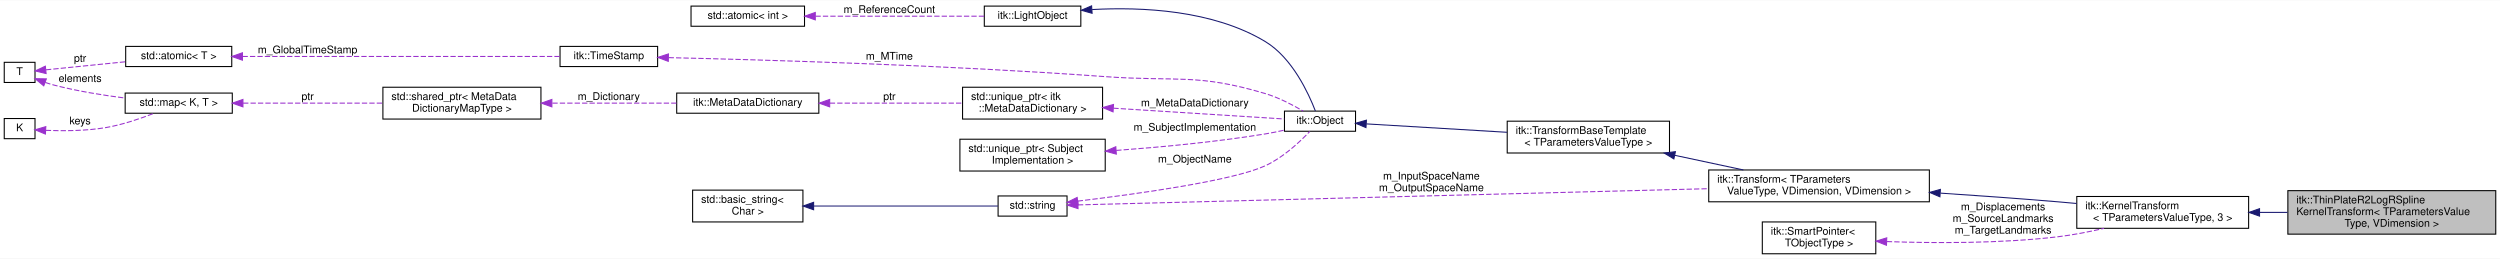
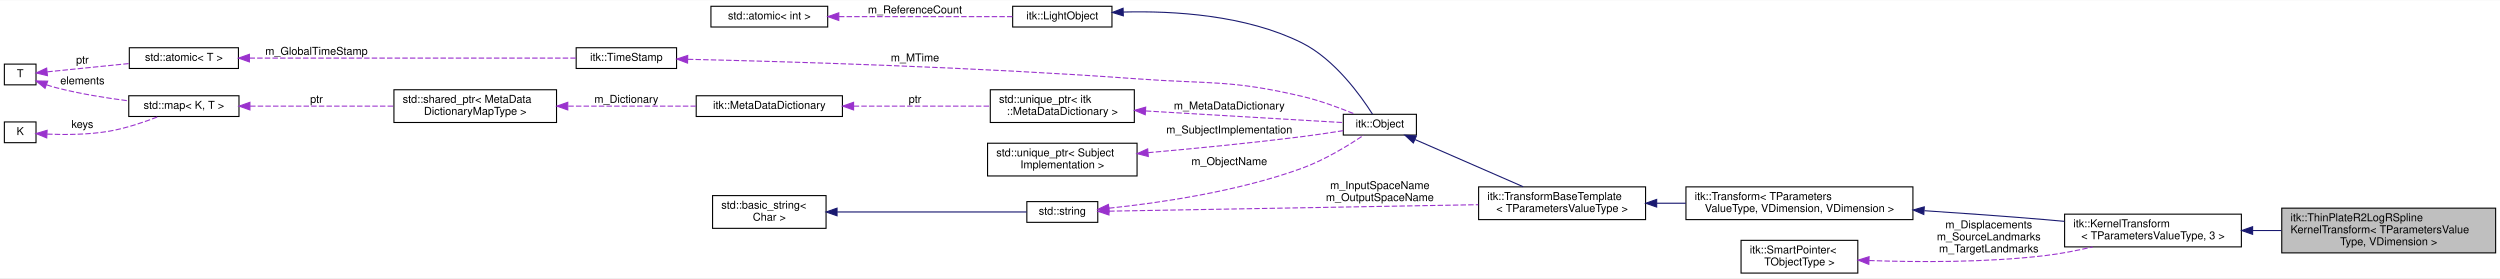
- <svg xmlns="http://www.w3.org/2000/svg" xmlns:xlink="http://www.w3.org/1999/xlink" width="2357pt" height="244pt" viewBox="0.00 0.00 2357.00 243.50">
-   <g id="graph0" class="graph" transform="scale(1 1) rotate(0) translate(4 239.5)">
-     <polygon fill="white" stroke="transparent" points="-4,4 -4,-239.5 2353,-239.5 2353,4 -4,4" />
+ <svg xmlns="http://www.w3.org/2000/svg" xmlns:xlink="http://www.w3.org/1999/xlink" width="2291pt" height="255pt" viewBox="0.00 0.00 2291.00 254.50">
+   <g id="graph0" class="graph" transform="scale(1 1) rotate(0) translate(4 250.5)">
+     <polygon fill="white" stroke="transparent" points="-4,4 -4,-250.5 2287,-250.5 2287,4 -4,4" />
    <g id="node1" class="node">
      <g id="a_node1">
        <a xlink:title=" ">
-           <polygon fill="#bfbfbf" stroke="black" points="2153,-19 2153,-60 2349,-60 2349,-19 2153,-19" />
-           <text text-anchor="start" x="2161" y="-48" font-family="Helvetica,sans-Serif" font-size="10.00">itk::ThinPlateR2LogRSpline</text>
-           <text text-anchor="start" x="2161" y="-37" font-family="Helvetica,sans-Serif" font-size="10.00">KernelTransform&lt; TParametersValue</text>
-           <text text-anchor="middle" x="2251" y="-26" font-family="Helvetica,sans-Serif" font-size="10.00">Type, VDimension &gt;</text>
+           <polygon fill="#bfbfbf" stroke="black" points="2087,-19 2087,-60 2283,-60 2283,-19 2087,-19" />
+           <text text-anchor="start" x="2095" y="-48" font-family="Helvetica,sans-Serif" font-size="10.00">itk::ThinPlateR2LogRSpline</text>
+           <text text-anchor="start" x="2095" y="-37" font-family="Helvetica,sans-Serif" font-size="10.00">KernelTransform&lt; TParametersValue</text>
+           <text text-anchor="middle" x="2185" y="-26" font-family="Helvetica,sans-Serif" font-size="10.00">Type, VDimension &gt;</text>
        </a>
      </g>
    </g>
    <g id="node2" class="node">
      <g id="a_node2">
        <a xlink:href="classitk_1_1KernelTransform.html" target="_top" xlink:title=" ">
-           <polygon fill="white" stroke="black" points="1954,-24.5 1954,-54.5 2116,-54.5 2116,-24.5 1954,-24.5" />
-           <text text-anchor="start" x="1962" y="-42.5" font-family="Helvetica,sans-Serif" font-size="10.00">itk::KernelTransform</text>
-           <text text-anchor="middle" x="2035" y="-31.5" font-family="Helvetica,sans-Serif" font-size="10.00">&lt; TParametersValueType, 3 &gt;</text>
+           <polygon fill="white" stroke="black" points="1888,-24.5 1888,-54.5 2050,-54.5 2050,-24.5 1888,-24.5" />
+           <text text-anchor="start" x="1896" y="-42.5" font-family="Helvetica,sans-Serif" font-size="10.00">itk::KernelTransform</text>
+           <text text-anchor="middle" x="1969" y="-31.5" font-family="Helvetica,sans-Serif" font-size="10.00">&lt; TParametersValueType, 3 &gt;</text>
        </a>
      </g>
    </g>
    <g id="edge1" class="edge">
-       <path fill="none" stroke="midnightblue" d="M2126.4,-39.5C2135.08,-39.5 2143.9,-39.5 2152.64,-39.5" />
-       <polygon fill="midnightblue" stroke="midnightblue" points="2126.29,-36 2116.29,-39.5 2126.29,-43 2126.29,-36" />
+       <path fill="none" stroke="midnightblue" d="M2060.4,-39.5C2069.08,-39.5 2077.9,-39.5 2086.64,-39.5" />
+       <polygon fill="midnightblue" stroke="midnightblue" points="2060.29,-36 2050.29,-39.5 2060.29,-43 2060.29,-36" />
    </g>
    <g id="node3" class="node">
      <g id="a_node3">
        <a xlink:href="classitk_1_1Transform.html" target="_top" xlink:title=" ">
-           <polygon fill="white" stroke="black" points="1607,-49.5 1607,-79.5 1815,-79.5 1815,-49.5 1607,-49.5" />
-           <text text-anchor="start" x="1615" y="-67.5" font-family="Helvetica,sans-Serif" font-size="10.00">itk::Transform&lt; TParameters</text>
-           <text text-anchor="middle" x="1711" y="-56.5" font-family="Helvetica,sans-Serif" font-size="10.00">ValueType, VDimension, VDimension &gt;</text>
+           <polygon fill="white" stroke="black" points="1541,-49.5 1541,-79.5 1749,-79.5 1749,-49.5 1541,-49.5" />
+           <text text-anchor="start" x="1549" y="-67.5" font-family="Helvetica,sans-Serif" font-size="10.00">itk::Transform&lt; TParameters</text>
+           <text text-anchor="middle" x="1645" y="-56.5" font-family="Helvetica,sans-Serif" font-size="10.00">ValueType, VDimension, VDimension &gt;</text>
        </a>
      </g>
    </g>
    <g id="edge2" class="edge">
-       <path fill="none" stroke="midnightblue" d="M1825.57,-57.66C1860.97,-55.33 1900.12,-52.53 1936,-49.5 1941.79,-49.01 1947.78,-48.47 1953.8,-47.91" />
-       <polygon fill="midnightblue" stroke="midnightblue" points="1824.96,-54.2 1815.21,-58.34 1825.42,-61.18 1824.96,-54.2" />
+       <path fill="none" stroke="midnightblue" d="M1759.57,-57.66C1794.97,-55.33 1834.12,-52.53 1870,-49.5 1875.79,-49.01 1881.78,-48.47 1887.8,-47.91" />
+       <polygon fill="midnightblue" stroke="midnightblue" points="1758.96,-54.2 1749.21,-58.34 1759.42,-61.18 1758.96,-54.2" />
    </g>
    <g id="node4" class="node">
      <g id="a_node4">
        <a xlink:href="classitk_1_1TransformBaseTemplate.html" target="_top" xlink:title=" ">
-           <polygon fill="white" stroke="black" points="1417,-95.5 1417,-125.5 1570,-125.5 1570,-95.5 1417,-95.5" />
-           <text text-anchor="start" x="1425" y="-113.5" font-family="Helvetica,sans-Serif" font-size="10.00">itk::TransformBaseTemplate</text>
-           <text text-anchor="middle" x="1493.5" y="-102.5" font-family="Helvetica,sans-Serif" font-size="10.00">&lt; TParametersValueType &gt;</text>
+           <polygon fill="white" stroke="black" points="1351,-49.5 1351,-79.5 1504,-79.5 1504,-49.5 1351,-49.5" />
+           <text text-anchor="start" x="1359" y="-67.5" font-family="Helvetica,sans-Serif" font-size="10.00">itk::TransformBaseTemplate</text>
+           <text text-anchor="middle" x="1427.5" y="-56.5" font-family="Helvetica,sans-Serif" font-size="10.00">&lt; TParametersValueType &gt;</text>
        </a>
      </g>
    </g>
    <g id="edge3" class="edge">
-       <path fill="none" stroke="midnightblue" d="M1575.02,-93.31C1596.26,-88.78 1619,-83.93 1639.65,-79.52" />
-       <polygon fill="midnightblue" stroke="midnightblue" points="1574.11,-89.93 1565.06,-95.44 1575.57,-96.77 1574.11,-89.93" />
+       <path fill="none" stroke="midnightblue" d="M1514.32,-64.5C1523.06,-64.5 1532,-64.5 1540.89,-64.5" />
+       <polygon fill="midnightblue" stroke="midnightblue" points="1514.17,-61 1504.17,-64.5 1514.17,-68 1514.17,-61" />
    </g>
    <g id="node5" class="node">
      <g id="a_node5">
        <a xlink:href="classitk_1_1Object.html" target="_top" xlink:title="Base class for most ITK classes.">
-           <polygon fill="white" stroke="black" points="1207,-116 1207,-135 1274,-135 1274,-116 1207,-116" />
-           <text text-anchor="middle" x="1240.5" y="-123" font-family="Helvetica,sans-Serif" font-size="10.00">itk::Object</text>
+           <polygon fill="white" stroke="black" points="1227,-127 1227,-146 1294,-146 1294,-127 1227,-127" />
+           <text text-anchor="middle" x="1260.5" y="-134" font-family="Helvetica,sans-Serif" font-size="10.00">itk::Object</text>
        </a>
      </g>
    </g>
    <g id="edge4" class="edge">
-       <path fill="none" stroke="midnightblue" d="M1284.28,-122.94C1320.53,-120.78 1373.38,-117.62 1416.76,-115.03" />
-       <polygon fill="midnightblue" stroke="midnightblue" points="1283.83,-119.46 1274.06,-123.55 1284.25,-126.45 1283.83,-119.46" />
+       <path fill="none" stroke="midnightblue" d="M1292.81,-122.84C1321.07,-110.51 1362.57,-92.39 1391.83,-79.63" />
+       <polygon fill="midnightblue" stroke="midnightblue" points="1291.18,-119.73 1283.41,-126.94 1293.98,-126.15 1291.18,-119.73" />
    </g>
    <g id="node6" class="node">
      <g id="a_node6">
        <a xlink:href="classitk_1_1LightObject.html" target="_top" xlink:title="Light weight base class for most itk classes.">
-           <polygon fill="white" stroke="black" points="924,-215 924,-234 1015,-234 1015,-215 924,-215" />
-           <text text-anchor="middle" x="969.5" y="-222" font-family="Helvetica,sans-Serif" font-size="10.00">itk::LightObject</text>
+           <polygon fill="white" stroke="black" points="924,-226 924,-245 1015,-245 1015,-226 924,-226" />
+           <text text-anchor="middle" x="969.5" y="-233" font-family="Helvetica,sans-Serif" font-size="10.00">itk::LightObject</text>
        </a>
      </g>
    </g>
    <g id="edge5" class="edge">
-       <path fill="none" stroke="midnightblue" d="M1025.66,-230.74C1072.46,-233.31 1139.66,-230.33 1189,-200.5 1214.39,-185.15 1229.81,-151.59 1236.15,-135.07" />
-       <polygon fill="midnightblue" stroke="midnightblue" points="1025.62,-227.23 1015.41,-230.07 1025.16,-234.22 1025.62,-227.23" />
+       <path fill="none" stroke="midnightblue" d="M1025.38,-239.71C1071.44,-240.91 1137.73,-237.08 1189,-211.5 1219.22,-196.42 1243.25,-162.73 1253.75,-146.12" />
+       <polygon fill="midnightblue" stroke="midnightblue" points="1025.41,-236.21 1015.3,-239.35 1025.17,-243.2 1025.41,-236.21" />
    </g>
    <g id="node7" class="node">
      <g id="a_node7">
        <a xlink:title=" ">
-           <polygon fill="white" stroke="black" points="647.5,-215 647.5,-234 754.5,-234 754.5,-215 647.5,-215" />
-           <text text-anchor="middle" x="701" y="-222" font-family="Helvetica,sans-Serif" font-size="10.00">std::atomic&lt; int &gt;</text>
+           <polygon fill="white" stroke="black" points="647.5,-226 647.5,-245 754.5,-245 754.5,-226 647.5,-226" />
+           <text text-anchor="middle" x="701" y="-233" font-family="Helvetica,sans-Serif" font-size="10.00">std::atomic&lt; int &gt;</text>
        </a>
      </g>
    </g>
    <g id="edge6" class="edge">
-       <path fill="none" stroke="#9a32cd" stroke-dasharray="5,2" d="M764.8,-224.5C813.7,-224.5 880.37,-224.5 923.92,-224.5" />
-       <polygon fill="#9a32cd" stroke="#9a32cd" points="764.65,-221 754.65,-224.5 764.65,-228 764.65,-221" />
-       <text text-anchor="middle" x="834.5" y="-227.5" font-family="Helvetica,sans-Serif" font-size="10.00"> m_ReferenceCount</text>
+       <path fill="none" stroke="#9a32cd" stroke-dasharray="5,2" d="M764.8,-235.5C813.7,-235.5 880.37,-235.5 923.92,-235.5" />
+       <polygon fill="#9a32cd" stroke="#9a32cd" points="764.65,-232 754.65,-235.5 764.65,-239 764.65,-232" />
+       <text text-anchor="middle" x="834.5" y="-238.5" font-family="Helvetica,sans-Serif" font-size="10.00"> m_ReferenceCount</text>
    </g>
    <g id="node8" class="node">
      <g id="a_node8">
        <a xlink:href="classitk_1_1TimeStamp.html" target="_top" xlink:title="Generate a unique, increasing time value.">
-           <polygon fill="white" stroke="black" points="524,-177 524,-196 616,-196 616,-177 524,-177" />
-           <text text-anchor="middle" x="570" y="-184" font-family="Helvetica,sans-Serif" font-size="10.00">itk::TimeStamp</text>
+           <polygon fill="white" stroke="black" points="524,-188 524,-207 616,-207 616,-188 524,-188" />
+           <text text-anchor="middle" x="570" y="-195" font-family="Helvetica,sans-Serif" font-size="10.00">itk::TimeStamp</text>
        </a>
      </g>
    </g>
    <g id="edge7" class="edge">
-       <path fill="none" stroke="#9a32cd" stroke-dasharray="5,2" d="M626.36,-185.41C713.87,-183.43 889.47,-178.38 1038,-167.5 1105.31,-162.57 1124.34,-170.83 1189,-151.5 1201.66,-147.71 1214.9,-140.77 1224.65,-135.01" />
-       <polygon fill="#9a32cd" stroke="#9a32cd" points="626.06,-181.92 616.14,-185.64 626.21,-188.91 626.06,-181.92" />
-       <text text-anchor="middle" x="834.5" y="-183.5" font-family="Helvetica,sans-Serif" font-size="10.00"> m_MTime</text>
+       <path fill="none" stroke="#9a32cd" stroke-dasharray="5,2" d="M626.36,-196.41C713.87,-194.43 889.47,-189.38 1038,-178.5 1105.31,-173.57 1123.28,-177.85 1189,-162.5 1205.9,-158.55 1224.26,-151.69 1238.02,-146.01" />
+       <polygon fill="#9a32cd" stroke="#9a32cd" points="626.06,-192.92 616.14,-196.64 626.21,-199.91 626.06,-192.92" />
+       <text text-anchor="middle" x="834.5" y="-194.5" font-family="Helvetica,sans-Serif" font-size="10.00"> m_MTime</text>
    </g>
    <g id="node9" class="node">
      <g id="a_node9">
        <a xlink:title=" ">
-           <polygon fill="white" stroke="black" points="114.5,-177 114.5,-196 214.5,-196 214.5,-177 114.5,-177" />
-           <text text-anchor="middle" x="164.5" y="-184" font-family="Helvetica,sans-Serif" font-size="10.00">std::atomic&lt; T &gt;</text>
+           <polygon fill="white" stroke="black" points="114.5,-188 114.5,-207 214.5,-207 214.5,-188 114.5,-188" />
+           <text text-anchor="middle" x="164.5" y="-195" font-family="Helvetica,sans-Serif" font-size="10.00">std::atomic&lt; T &gt;</text>
        </a>
      </g>
    </g>
    <g id="edge8" class="edge">
-       <path fill="none" stroke="#9a32cd" stroke-dasharray="5,2" d="M224.66,-186.5C306.06,-186.5 450.8,-186.5 523.98,-186.5" />
-       <polygon fill="#9a32cd" stroke="#9a32cd" points="224.57,-183 214.57,-186.5 224.57,-190 224.57,-183" />
-       <text text-anchor="middle" x="286" y="-189.5" font-family="Helvetica,sans-Serif" font-size="10.00"> m_GlobalTimeStamp</text>
+       <path fill="none" stroke="#9a32cd" stroke-dasharray="5,2" d="M224.66,-197.5C306.06,-197.5 450.8,-197.5 523.98,-197.5" />
+       <polygon fill="#9a32cd" stroke="#9a32cd" points="224.57,-194 214.57,-197.5 224.57,-201 224.57,-194" />
+       <text text-anchor="middle" x="286" y="-200.5" font-family="Helvetica,sans-Serif" font-size="10.00"> m_GlobalTimeStamp</text>
    </g>
    <g id="node10" class="node">
      <g id="a_node10">
        <a xlink:title=" ">
-           <polygon fill="white" stroke="black" points="0,-162 0,-181 29,-181 29,-162 0,-162" />
-           <text text-anchor="middle" x="14.5" y="-169" font-family="Helvetica,sans-Serif" font-size="10.00">T</text>
+           <polygon fill="white" stroke="black" points="0,-173 0,-192 29,-192 29,-173 0,-173" />
+           <text text-anchor="middle" x="14.5" y="-180" font-family="Helvetica,sans-Serif" font-size="10.00">T</text>
        </a>
      </g>
    </g>
    <g id="edge9" class="edge">
-       <path fill="none" stroke="#9a32cd" stroke-dasharray="5,2" d="M39.33,-173.92C59.54,-175.96 89.19,-178.97 114.45,-181.53" />
-       <polygon fill="#9a32cd" stroke="#9a32cd" points="39.46,-170.41 29.16,-172.88 38.75,-177.37 39.46,-170.41" />
-       <text text-anchor="middle" x="71.5" y="-181.5" font-family="Helvetica,sans-Serif" font-size="10.00"> ptr</text>
+       <path fill="none" stroke="#9a32cd" stroke-dasharray="5,2" d="M39.33,-184.92C59.54,-186.96 89.19,-189.97 114.45,-192.53" />
+       <polygon fill="#9a32cd" stroke="#9a32cd" points="39.46,-181.41 29.16,-183.88 38.75,-188.37 39.46,-181.41" />
+       <text text-anchor="middle" x="71.5" y="-192.5" font-family="Helvetica,sans-Serif" font-size="10.00"> ptr</text>
    </g>
    <g id="node15" class="node">
      <g id="a_node15">
        <a xlink:title=" ">
-           <polygon fill="white" stroke="black" points="114,-133 114,-152 215,-152 215,-133 114,-133" />
-           <text text-anchor="middle" x="164.5" y="-140" font-family="Helvetica,sans-Serif" font-size="10.00">std::map&lt; K, T &gt;</text>
+           <polygon fill="white" stroke="black" points="114,-144 114,-163 215,-163 215,-144 114,-144" />
+           <text text-anchor="middle" x="164.5" y="-151" font-family="Helvetica,sans-Serif" font-size="10.00">std::map&lt; K, T &gt;</text>
        </a>
      </g>
    </g>
    <g id="edge16" class="edge">
-       <path fill="none" stroke="#9a32cd" stroke-dasharray="5,2" d="M38.7,-162.01C41.47,-161.07 44.28,-160.21 47,-159.5 68.66,-153.87 93.11,-149.94 113.99,-147.3" />
-       <polygon fill="#9a32cd" stroke="#9a32cd" points="37.25,-158.82 29.09,-165.58 39.68,-165.38 37.25,-158.82" />
-       <text text-anchor="middle" x="71.5" y="-162.5" font-family="Helvetica,sans-Serif" font-size="10.00"> elements</text>
+       <path fill="none" stroke="#9a32cd" stroke-dasharray="5,2" d="M38.7,-173.01C41.47,-172.07 44.28,-171.21 47,-170.5 68.66,-164.87 93.11,-160.94 113.99,-158.3" />
+       <polygon fill="#9a32cd" stroke="#9a32cd" points="37.25,-169.82 29.09,-176.58 39.68,-176.38 37.25,-169.82" />
+       <text text-anchor="middle" x="71.5" y="-173.5" font-family="Helvetica,sans-Serif" font-size="10.00"> elements</text>
    </g>
    <g id="node11" class="node">
      <g id="a_node11">
        <a xlink:title=" ">
-           <polygon fill="white" stroke="black" points="901,-78.5 901,-108.5 1038,-108.5 1038,-78.5 901,-78.5" />
-           <text text-anchor="start" x="909" y="-96.5" font-family="Helvetica,sans-Serif" font-size="10.00">std::unique_ptr&lt; Subject</text>
-           <text text-anchor="middle" x="969.5" y="-85.5" font-family="Helvetica,sans-Serif" font-size="10.00">Implementation &gt;</text>
+           <polygon fill="white" stroke="black" points="901,-89.5 901,-119.5 1038,-119.5 1038,-89.5 901,-89.5" />
+           <text text-anchor="start" x="909" y="-107.5" font-family="Helvetica,sans-Serif" font-size="10.00">std::unique_ptr&lt; Subject</text>
+           <text text-anchor="middle" x="969.5" y="-96.5" font-family="Helvetica,sans-Serif" font-size="10.00">Implementation &gt;</text>
        </a>
      </g>
    </g>
    <g id="edge10" class="edge">
-       <path fill="none" stroke="#9a32cd" stroke-dasharray="5,2" d="M1048.37,-97.93C1090.23,-100.99 1142.64,-105.91 1189,-113.5 1194.78,-114.45 1200.88,-115.69 1206.77,-117.01" />
-       <polygon fill="#9a32cd" stroke="#9a32cd" points="1048.46,-94.43 1038.24,-97.21 1047.97,-101.41 1048.46,-94.43" />
-       <text text-anchor="middle" x="1122.5" y="-116.5" font-family="Helvetica,sans-Serif" font-size="10.00"> m_SubjectImplementation</text>
+       <path fill="none" stroke="#9a32cd" stroke-dasharray="5,2" d="M1048.15,-110.84C1089.95,-114.54 1142.37,-119.63 1189,-125.5 1201.41,-127.06 1215.01,-129.11 1226.91,-131.01" />
+       <polygon fill="#9a32cd" stroke="#9a32cd" points="1048.31,-107.34 1038.04,-109.96 1047.7,-114.32 1048.31,-107.34" />
+       <text text-anchor="middle" x="1122.5" y="-128.5" font-family="Helvetica,sans-Serif" font-size="10.00"> m_SubjectImplementation</text>
    </g>
    <g id="node12" class="node">
      <g id="a_node12">
        <a xlink:title=" ">
-           <polygon fill="white" stroke="black" points="903.5,-127.5 903.5,-157.5 1035.5,-157.5 1035.5,-127.5 903.5,-127.5" />
-           <text text-anchor="start" x="911.5" y="-145.5" font-family="Helvetica,sans-Serif" font-size="10.00">std::unique_ptr&lt; itk</text>
-           <text text-anchor="middle" x="969.5" y="-134.5" font-family="Helvetica,sans-Serif" font-size="10.00">::MetaDataDictionary &gt;</text>
+           <polygon fill="white" stroke="black" points="903.5,-138.5 903.5,-168.5 1035.5,-168.5 1035.5,-138.5 903.5,-138.5" />
+           <text text-anchor="start" x="911.5" y="-156.5" font-family="Helvetica,sans-Serif" font-size="10.00">std::unique_ptr&lt; itk</text>
+           <text text-anchor="middle" x="969.5" y="-145.5" font-family="Helvetica,sans-Serif" font-size="10.00">::MetaDataDictionary &gt;</text>
        </a>
      </g>
    </g>
    <g id="edge11" class="edge">
-       <path fill="none" stroke="#9a32cd" stroke-dasharray="5,2" d="M1045.66,-137.75C1098.66,-134.4 1167.03,-130.08 1206.8,-127.57" />
-       <polygon fill="#9a32cd" stroke="#9a32cd" points="1045.38,-134.26 1035.62,-138.38 1045.82,-141.25 1045.38,-134.26" />
-       <text text-anchor="middle" x="1122.5" y="-139.5" font-family="Helvetica,sans-Serif" font-size="10.00"> m_MetaDataDictionary</text>
+       <path fill="none" stroke="#9a32cd" stroke-dasharray="5,2" d="M1046.05,-149.06C1104.69,-145.61 1183.12,-140.99 1226.73,-138.43" />
+       <polygon fill="#9a32cd" stroke="#9a32cd" points="1045.49,-145.58 1035.72,-149.66 1045.91,-152.57 1045.49,-145.58" />
+       <text text-anchor="middle" x="1122.5" y="-150.5" font-family="Helvetica,sans-Serif" font-size="10.00"> m_MetaDataDictionary</text>
    </g>
    <g id="node13" class="node">
      <g id="a_node13">
        <a xlink:href="classitk_1_1MetaDataDictionary.html" target="_top" xlink:title="Provides a mechanism for storing a collection of arbitrary data types.">
-           <polygon fill="white" stroke="black" points="634,-133 634,-152 768,-152 768,-133 634,-133" />
-           <text text-anchor="middle" x="701" y="-140" font-family="Helvetica,sans-Serif" font-size="10.00">itk::MetaDataDictionary</text>
+           <polygon fill="white" stroke="black" points="634,-144 634,-163 768,-163 768,-144 634,-144" />
+           <text text-anchor="middle" x="701" y="-151" font-family="Helvetica,sans-Serif" font-size="10.00">itk::MetaDataDictionary</text>
        </a>
      </g>
    </g>
    <g id="edge12" class="edge">
-       <path fill="none" stroke="#9a32cd" stroke-dasharray="5,2" d="M778.32,-142.5C817.74,-142.5 865.36,-142.5 903.08,-142.5" />
-       <polygon fill="#9a32cd" stroke="#9a32cd" points="778.22,-139 768.22,-142.5 778.22,-146 778.22,-139" />
-       <text text-anchor="middle" x="834.5" y="-145.5" font-family="Helvetica,sans-Serif" font-size="10.00"> ptr</text>
+       <path fill="none" stroke="#9a32cd" stroke-dasharray="5,2" d="M778.32,-153.5C817.74,-153.5 865.36,-153.5 903.08,-153.5" />
+       <polygon fill="#9a32cd" stroke="#9a32cd" points="778.22,-150 768.22,-153.5 778.22,-157 778.22,-150" />
+       <text text-anchor="middle" x="834.5" y="-156.5" font-family="Helvetica,sans-Serif" font-size="10.00"> ptr</text>
    </g>
    <g id="node14" class="node">
      <g id="a_node14">
        <a xlink:title=" ">
-           <polygon fill="white" stroke="black" points="357,-127.5 357,-157.5 506,-157.5 506,-127.5 357,-127.5" />
-           <text text-anchor="start" x="365" y="-145.5" font-family="Helvetica,sans-Serif" font-size="10.00">std::shared_ptr&lt; MetaData</text>
-           <text text-anchor="middle" x="431.5" y="-134.5" font-family="Helvetica,sans-Serif" font-size="10.00">DictionaryMapType &gt;</text>
+           <polygon fill="white" stroke="black" points="357,-138.5 357,-168.5 506,-168.5 506,-138.5 357,-138.5" />
+           <text text-anchor="start" x="365" y="-156.5" font-family="Helvetica,sans-Serif" font-size="10.00">std::shared_ptr&lt; MetaData</text>
+           <text text-anchor="middle" x="431.5" y="-145.5" font-family="Helvetica,sans-Serif" font-size="10.00">DictionaryMapType &gt;</text>
        </a>
      </g>
    </g>
    <g id="edge13" class="edge">
-       <path fill="none" stroke="#9a32cd" stroke-dasharray="5,2" d="M516.78,-142.5C554.53,-142.5 598.4,-142.5 633.74,-142.5" />
-       <polygon fill="#9a32cd" stroke="#9a32cd" points="516.3,-139 506.3,-142.5 516.3,-146 516.3,-139" />
-       <text text-anchor="middle" x="570" y="-145.5" font-family="Helvetica,sans-Serif" font-size="10.00"> m_Dictionary</text>
+       <path fill="none" stroke="#9a32cd" stroke-dasharray="5,2" d="M516.78,-153.5C554.53,-153.5 598.4,-153.5 633.74,-153.5" />
+       <polygon fill="#9a32cd" stroke="#9a32cd" points="516.3,-150 506.3,-153.5 516.3,-157 516.3,-150" />
+       <text text-anchor="middle" x="570" y="-156.5" font-family="Helvetica,sans-Serif" font-size="10.00"> m_Dictionary</text>
    </g>
    <g id="edge14" class="edge">
-       <path fill="none" stroke="#9a32cd" stroke-dasharray="5,2" d="M225.18,-142.5C264.19,-142.5 315.41,-142.5 356.93,-142.5" />
-       <polygon fill="#9a32cd" stroke="#9a32cd" points="225.03,-139 215.03,-142.5 225.03,-146 225.03,-139" />
-       <text text-anchor="middle" x="286" y="-145.5" font-family="Helvetica,sans-Serif" font-size="10.00"> ptr</text>
+       <path fill="none" stroke="#9a32cd" stroke-dasharray="5,2" d="M225.18,-153.5C264.19,-153.5 315.41,-153.5 356.93,-153.5" />
+       <polygon fill="#9a32cd" stroke="#9a32cd" points="225.03,-150 215.03,-153.5 225.03,-157 225.03,-150" />
+       <text text-anchor="middle" x="286" y="-156.5" font-family="Helvetica,sans-Serif" font-size="10.00"> ptr</text>
    </g>
    <g id="node16" class="node">
      <g id="a_node16">
        <a xlink:title=" ">
-           <polygon fill="white" stroke="black" points="0,-109 0,-128 29,-128 29,-109 0,-109" />
-           <text text-anchor="middle" x="14.5" y="-116" font-family="Helvetica,sans-Serif" font-size="10.00">K</text>
+           <polygon fill="white" stroke="black" points="0,-120 0,-139 29,-139 29,-120 0,-120" />
+           <text text-anchor="middle" x="14.5" y="-127" font-family="Helvetica,sans-Serif" font-size="10.00">K</text>
        </a>
      </g>
    </g>
    <g id="edge15" class="edge">
-       <path fill="none" stroke="#9a32cd" stroke-dasharray="5,2" d="M39.17,-116.85C55.3,-116.19 77.09,-116.25 96,-119.5 111.5,-122.17 128.23,-127.85 141.16,-132.9" />
-       <polygon fill="#9a32cd" stroke="#9a32cd" points="38.81,-113.36 29.01,-117.38 39.18,-120.35 38.81,-113.36" />
-       <text text-anchor="middle" x="71.5" y="-122.5" font-family="Helvetica,sans-Serif" font-size="10.00"> keys</text>
+       <path fill="none" stroke="#9a32cd" stroke-dasharray="5,2" d="M39.17,-127.85C55.3,-127.19 77.09,-127.25 96,-130.5 111.5,-133.17 128.23,-138.85 141.16,-143.9" />
+       <polygon fill="#9a32cd" stroke="#9a32cd" points="38.81,-124.36 29.01,-128.38 39.18,-131.35 38.81,-124.36" />
+       <text text-anchor="middle" x="71.5" y="-133.5" font-family="Helvetica,sans-Serif" font-size="10.00"> keys</text>
    </g>
    <g id="node17" class="node">
      <g id="a_node17">
        <a xlink:title=" ">
-           <polygon fill="white" stroke="black" points="937,-36 937,-55 1002,-55 1002,-36 937,-36" />
-           <text text-anchor="middle" x="969.5" y="-43" font-family="Helvetica,sans-Serif" font-size="10.00">std::string</text>
+           <polygon fill="white" stroke="black" points="937,-47 937,-66 1002,-66 1002,-47 937,-47" />
+           <text text-anchor="middle" x="969.5" y="-54" font-family="Helvetica,sans-Serif" font-size="10.00">std::string</text>
        </a>
      </g>
    </g>
    <g id="edge19" class="edge">
-       <path fill="none" stroke="#9a32cd" stroke-dasharray="5,2" d="M1012.29,-46.57C1125.68,-49.49 1441.68,-57.61 1606.69,-61.85" />
-       <polygon fill="#9a32cd" stroke="#9a32cd" points="1012.36,-43.07 1002.28,-46.32 1012.18,-50.07 1012.36,-43.07" />
-       <text text-anchor="middle" x="1345.5" y="-70.5" font-family="Helvetica,sans-Serif" font-size="10.00"> m_InputSpaceName</text>
-       <text text-anchor="middle" x="1345.5" y="-59.5" font-family="Helvetica,sans-Serif" font-size="10.00">m_OutputSpaceName</text>
+       <path fill="none" stroke="#9a32cd" stroke-dasharray="5,2" d="M1012.45,-57.24C1089.32,-58.58 1253.72,-61.47 1350.65,-63.17" />
+       <polygon fill="#9a32cd" stroke="#9a32cd" points="1012.26,-53.73 1002.2,-57.06 1012.14,-60.73 1012.26,-53.73" />
+       <text text-anchor="middle" x="1260.5" y="-77.5" font-family="Helvetica,sans-Serif" font-size="10.00"> m_InputSpaceName</text>
+       <text text-anchor="middle" x="1260.5" y="-66.5" font-family="Helvetica,sans-Serif" font-size="10.00">m_OutputSpaceName</text>
    </g>
    <g id="edge17" class="edge">
-       <path fill="none" stroke="#9a32cd" stroke-dasharray="5,2" d="M1012.03,-50.13C1066.35,-56.63 1158.22,-69.27 1189,-83.5 1205.77,-91.25 1221.54,-106.01 1230.86,-115.81" />
-       <polygon fill="#9a32cd" stroke="#9a32cd" points="1012.36,-46.65 1002.02,-48.95 1011.54,-53.6 1012.36,-46.65" />
-       <text text-anchor="middle" x="1122.5" y="-86.5" font-family="Helvetica,sans-Serif" font-size="10.00"> m_ObjectName</text>
+       <path fill="none" stroke="#9a32cd" stroke-dasharray="5,2" d="M1012.34,-59.97C1057.14,-64.63 1129.78,-74.98 1189,-96.5 1210.03,-104.14 1232.13,-117.72 1245.86,-126.92" />
+       <polygon fill="#9a32cd" stroke="#9a32cd" points="1012.42,-56.46 1002.12,-58.95 1011.72,-63.42 1012.42,-56.46" />
+       <text text-anchor="middle" x="1122.5" y="-99.5" font-family="Helvetica,sans-Serif" font-size="10.00"> m_ObjectName</text>
    </g>
    <g id="node18" class="node">
      <g id="a_node18">
        <a xlink:title=" ">
-           <polygon fill="white" stroke="black" points="649,-30.5 649,-60.5 753,-60.5 753,-30.5 649,-30.5" />
-           <text text-anchor="start" x="657" y="-48.5" font-family="Helvetica,sans-Serif" font-size="10.00">std::basic_string&lt;</text>
-           <text text-anchor="middle" x="701" y="-37.5" font-family="Helvetica,sans-Serif" font-size="10.00"> Char &gt;</text>
+           <polygon fill="white" stroke="black" points="649,-41.5 649,-71.5 753,-71.5 753,-41.5 649,-41.5" />
+           <text text-anchor="start" x="657" y="-59.5" font-family="Helvetica,sans-Serif" font-size="10.00">std::basic_string&lt;</text>
+           <text text-anchor="middle" x="701" y="-48.5" font-family="Helvetica,sans-Serif" font-size="10.00"> Char &gt;</text>
        </a>
      </g>
    </g>
    <g id="edge18" class="edge">
-       <path fill="none" stroke="midnightblue" d="M763.24,-45.5C817.37,-45.5 894.16,-45.5 936.82,-45.5" />
-       <polygon fill="midnightblue" stroke="midnightblue" points="763.07,-42 753.07,-45.5 763.07,-49 763.07,-42" />
+       <path fill="none" stroke="midnightblue" d="M763.24,-56.5C817.37,-56.5 894.16,-56.5 936.82,-56.5" />
+       <polygon fill="midnightblue" stroke="midnightblue" points="763.07,-53 753.07,-56.5 763.07,-60 763.07,-53" />
    </g>
    <g id="node19" class="node">
      <g id="a_node19">
        <a xlink:href="classitk_1_1SmartPointer.html" target="_top" xlink:title="Implements transparent reference counting.">
-           <polygon fill="white" stroke="black" points="1657.5,-0.5 1657.5,-30.5 1764.5,-30.5 1764.5,-0.5 1657.5,-0.5" />
-           <text text-anchor="start" x="1665.5" y="-18.5" font-family="Helvetica,sans-Serif" font-size="10.00">itk::SmartPointer&lt;</text>
-           <text text-anchor="middle" x="1711" y="-7.5" font-family="Helvetica,sans-Serif" font-size="10.00"> TObjectType &gt;</text>
+           <polygon fill="white" stroke="black" points="1591.5,-0.5 1591.5,-30.5 1698.5,-30.5 1698.5,-0.5 1591.5,-0.5" />
+           <text text-anchor="start" x="1599.5" y="-18.5" font-family="Helvetica,sans-Serif" font-size="10.00">itk::SmartPointer&lt;</text>
+           <text text-anchor="middle" x="1645" y="-7.5" font-family="Helvetica,sans-Serif" font-size="10.00"> TObjectType &gt;</text>
        </a>
      </g>
    </g>
    <g id="edge20" class="edge">
-       <path fill="none" stroke="#9a32cd" stroke-dasharray="5,2" d="M1774.91,-12C1819.93,-10.42 1881.9,-10.11 1936,-16.5 1950.32,-18.19 1965.59,-21.18 1979.7,-24.46" />
-       <polygon fill="#9a32cd" stroke="#9a32cd" points="1774.56,-8.51 1764.71,-12.39 1774.83,-15.51 1774.56,-8.51" />
-       <text text-anchor="middle" x="1884.5" y="-41.5" font-family="Helvetica,sans-Serif" font-size="10.00"> m_Displacements</text>
-       <text text-anchor="middle" x="1884.5" y="-30.5" font-family="Helvetica,sans-Serif" font-size="10.00">m_SourceLandmarks</text>
-       <text text-anchor="middle" x="1884.5" y="-19.5" font-family="Helvetica,sans-Serif" font-size="10.00">m_TargetLandmarks</text>
+       <path fill="none" stroke="#9a32cd" stroke-dasharray="5,2" d="M1708.91,-12C1753.93,-10.42 1815.9,-10.11 1870,-16.5 1884.32,-18.19 1899.59,-21.18 1913.7,-24.46" />
+       <polygon fill="#9a32cd" stroke="#9a32cd" points="1708.56,-8.51 1698.71,-12.39 1708.83,-15.51 1708.56,-8.51" />
+       <text text-anchor="middle" x="1818.5" y="-41.5" font-family="Helvetica,sans-Serif" font-size="10.00"> m_Displacements</text>
+       <text text-anchor="middle" x="1818.5" y="-30.5" font-family="Helvetica,sans-Serif" font-size="10.00">m_SourceLandmarks</text>
+       <text text-anchor="middle" x="1818.5" y="-19.5" font-family="Helvetica,sans-Serif" font-size="10.00">m_TargetLandmarks</text>
    </g>
  </g>
</svg>
